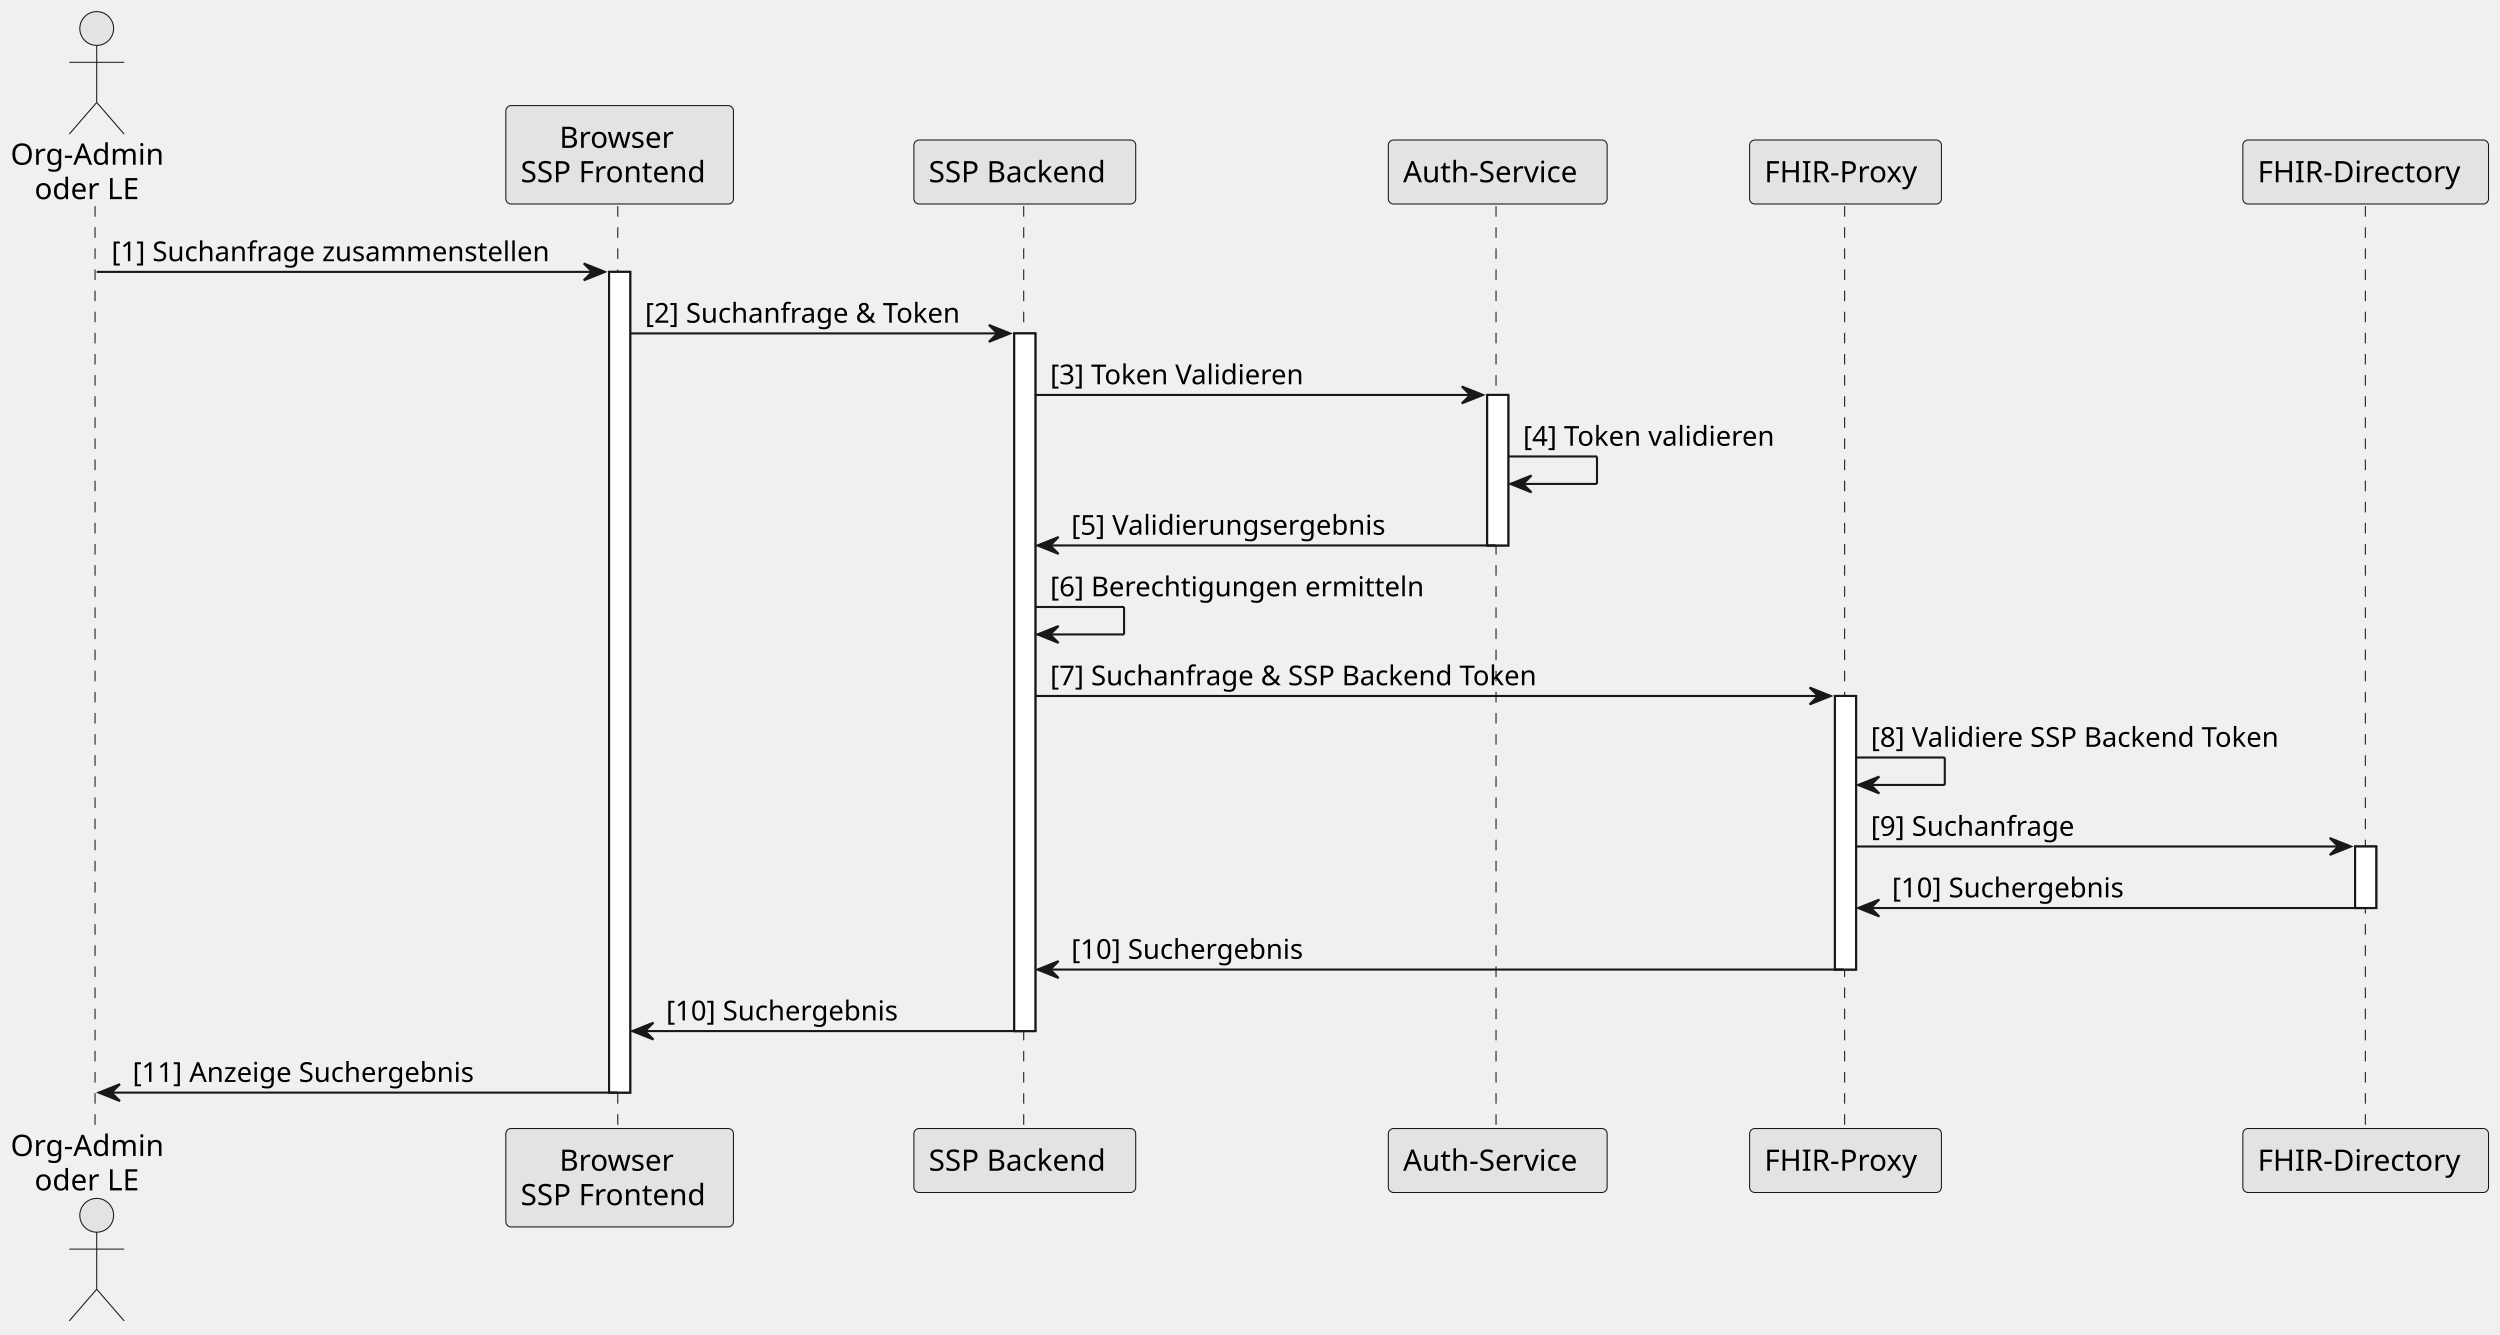
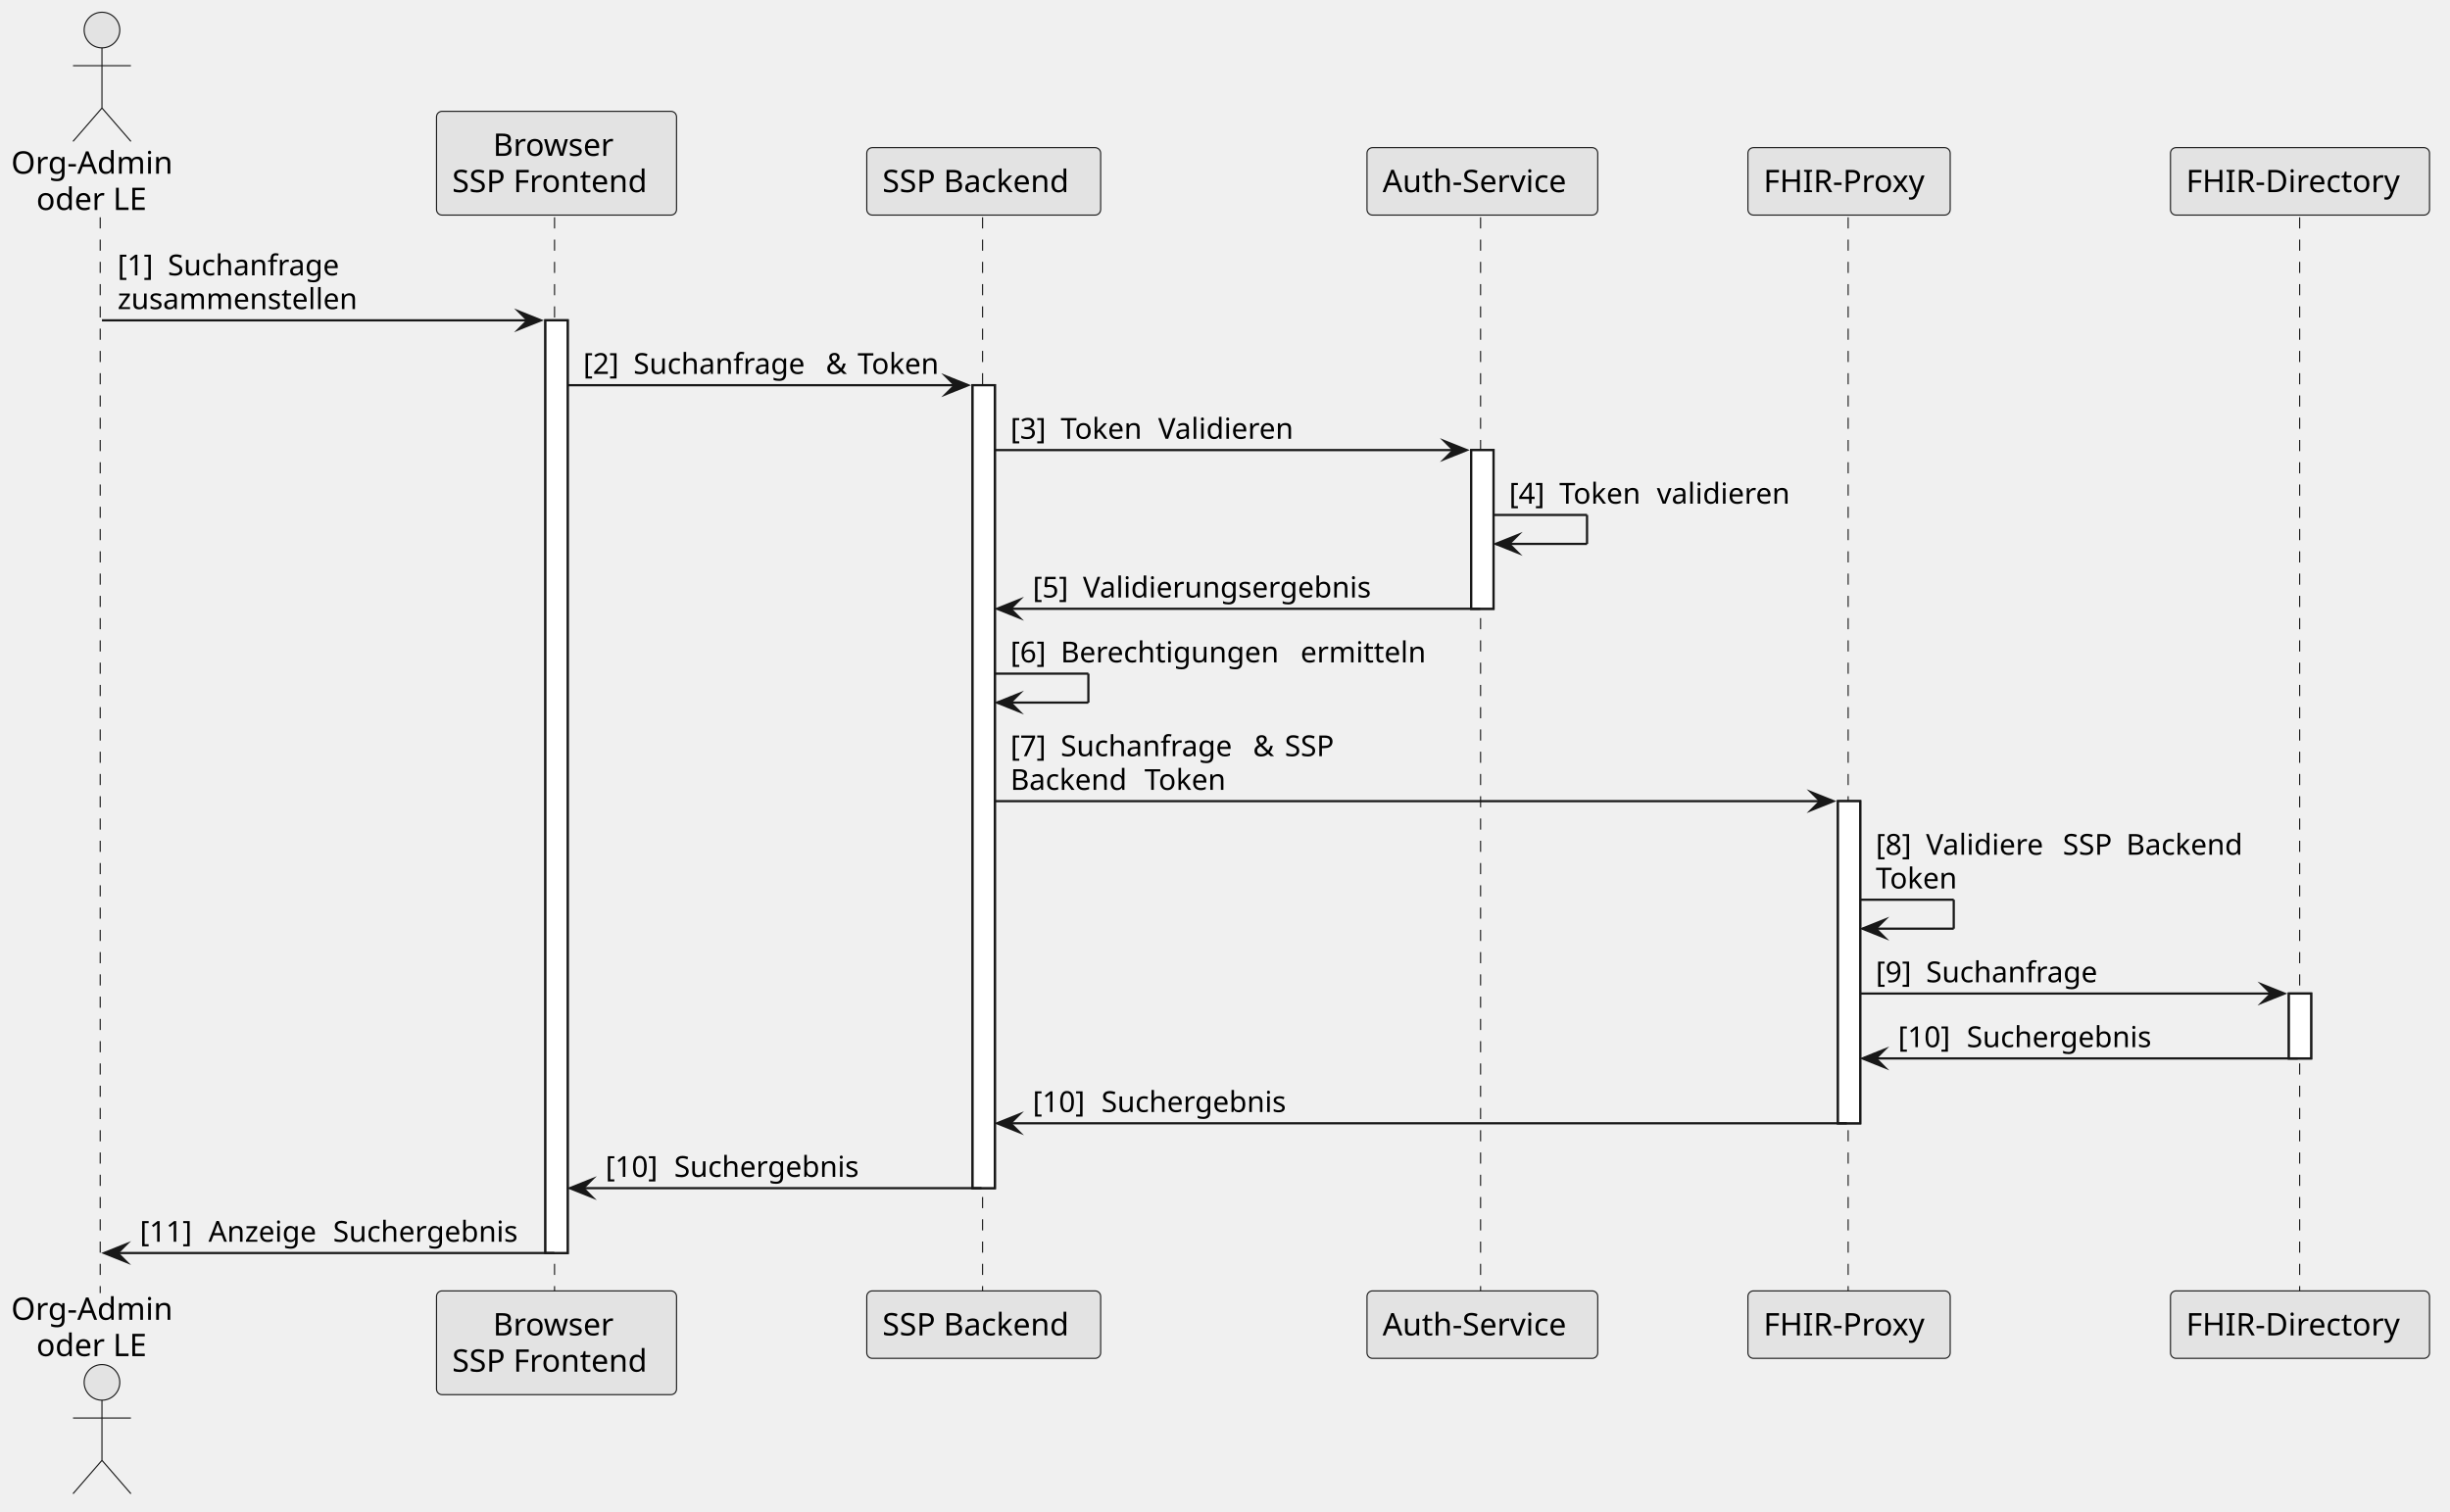
- <svg xmlns="http://www.w3.org/2000/svg" contentStyleType="text/css" data-diagram-type="SEQUENCE" height="658.333px" preserveAspectRatio="none" style="width:1233px;height:658px;background:#FFFFFF;" version="1.1" viewBox="0 0 1233 658" width="1233.333px" zoomAndPan="magnify">
+ <svg xmlns="http://www.w3.org/2000/svg" contentStyleType="text/css" data-diagram-type="SEQUENCE" height="707.292px" preserveAspectRatio="none" style="width:1146px;height:707px;background:#FFFFFF;" version="1.1" viewBox="0 0 1146 707" width="1146.875px" zoomAndPan="magnify">
  <defs />
  <g>
    <g>
-       <rect fill="#FFFFFF" height="404.785" style="stroke:#181818;stroke-width:1.042;" width="10.417" x="300.401" y="134.09" />
-     </g>
-     <g>
-       <rect fill="#FFFFFF" height="344.092" style="stroke:#181818;stroke-width:1.042;" width="10.417" x="500.224" y="164.437" />
-     </g>
-     <g>
-       <rect fill="#FFFFFF" height="74.235" style="stroke:#181818;stroke-width:1.042;" width="10.417" x="733.47" y="194.784" />
-     </g>
-     <g>
-       <rect fill="#FFFFFF" height="134.928" style="stroke:#181818;stroke-width:1.042;" width="10.417" x="904.997" y="343.254" />
-     </g>
-     <g>
-       <rect fill="#FFFFFF" height="30.347" style="stroke:#181818;stroke-width:1.042;" width="10.417" x="1161.544" y="417.489" />
-     </g>
-     <g class="participant-lifeline" data-entity-uid="part1" data-qualified-name="o" id="part1-lifeline">
-       <g>
-         <rect fill="#000000" fill-opacity="0" height="455.965" width="8.333" x="43.53" y="101.66" />
-         <line style="stroke:#181818;stroke-width:0.521;stroke-dasharray:5.208,5.208;" x1="46.875" x2="46.875" y1="101.66" y2="557.625" />
-       </g>
-     </g>
-     <g class="participant-lifeline" data-entity-uid="part2" data-qualified-name="cl" id="part2-lifeline">
-       <g>
-         <rect fill="#000000" fill-opacity="0" height="455.965" width="8.333" x="301.443" y="101.66" />
-         <line style="stroke:#181818;stroke-width:0.521;stroke-dasharray:5.208,5.208;" x1="304.685" x2="304.685" y1="101.66" y2="557.625" />
-       </g>
-     </g>
-     <g class="participant-lifeline" data-entity-uid="part3" data-qualified-name="be" id="part3-lifeline">
-       <g>
-         <rect fill="#000000" fill-opacity="0" height="455.965" width="8.333" x="501.266" y="101.66" />
-         <line style="stroke:#181818;stroke-width:0.521;stroke-dasharray:5.208,5.208;" x1="504.898" x2="504.898" y1="101.66" y2="557.625" />
-       </g>
-     </g>
-     <g class="participant-lifeline" data-entity-uid="part4" data-qualified-name="au" id="part4-lifeline">
-       <g>
-         <rect fill="#000000" fill-opacity="0" height="455.965" width="8.333" x="734.511" y="101.66" />
-         <line style="stroke:#181818;stroke-width:0.521;stroke-dasharray:5.208,5.208;" x1="737.842" x2="737.842" y1="101.66" y2="557.625" />
-       </g>
-     </g>
-     <g class="participant-lifeline" data-entity-uid="part5" data-qualified-name="fp" id="part5-lifeline">
-       <g>
-         <rect fill="#000000" fill-opacity="0" height="455.965" width="8.333" x="906.039" y="101.66" />
-         <line style="stroke:#181818;stroke-width:0.521;stroke-dasharray:5.208,5.208;" x1="909.777" x2="909.777" y1="101.66" y2="557.625" />
-       </g>
-     </g>
-     <g class="participant-lifeline" data-entity-uid="part6" data-qualified-name="fd" id="part6-lifeline">
-       <g>
-         <rect fill="#000000" fill-opacity="0" height="455.965" width="8.333" x="1162.585" y="101.66" />
-         <line style="stroke:#181818;stroke-width:0.521;stroke-dasharray:5.208,5.208;" x1="1166.585" x2="1166.585" y1="101.66" y2="557.625" />
-       </g>
-     </g>
-     <g class="participant participant-head" data-entity-uid="part1" data-qualified-name="o" id="part1-head">
+       <rect fill="#FFFFFF" height="436.312" style="stroke:#181818;stroke-width:1.042;" width="10.417" x="255.106" y="149.853" />
+     </g>
+     <g>
+       <rect fill="#FFFFFF" height="375.618" style="stroke:#181818;stroke-width:1.042;" width="10.417" x="454.929" y="180.2" />
+     </g>
+     <g>
+       <rect fill="#FFFFFF" height="74.235" style="stroke:#181818;stroke-width:1.042;" width="10.417" x="688.174" y="210.547" />
+     </g>
+     <g>
+       <rect fill="#FFFFFF" height="150.692" style="stroke:#181818;stroke-width:1.042;" width="10.417" x="859.702" y="374.78" />
+     </g>
+     <g>
+       <rect fill="#FFFFFF" height="30.347" style="stroke:#181818;stroke-width:1.042;" width="10.417" x="1070.631" y="464.779" />
+     </g>
+     <g class="participant-lifeline" data-entity-uid="part1" data-qualified-name="o" data-source-line="6" id="part1-lifeline">
+       <g>
+         <rect fill="#000000" fill-opacity="0" height="503.255" width="8.333" x="43.53" y="101.66" />
+         <line style="stroke:#181818;stroke-width:0.521;stroke-dasharray:5.208,5.208;" x1="46.875" x2="46.875" y1="101.66" y2="604.915" />
+       </g>
+     </g>
+     <g class="participant-lifeline" data-entity-uid="part2" data-qualified-name="cl" data-source-line="7" id="part2-lifeline">
+       <g>
+         <rect fill="#000000" fill-opacity="0" height="503.255" width="8.333" x="256.148" y="101.66" />
+         <line style="stroke:#181818;stroke-width:0.521;stroke-dasharray:5.208,5.208;" x1="259.39" x2="259.39" y1="101.66" y2="604.915" />
+       </g>
+     </g>
+     <g class="participant-lifeline" data-entity-uid="part3" data-qualified-name="be" data-source-line="8" id="part3-lifeline">
+       <g>
+         <rect fill="#000000" fill-opacity="0" height="503.255" width="8.333" x="455.971" y="101.66" />
+         <line style="stroke:#181818;stroke-width:0.521;stroke-dasharray:5.208,5.208;" x1="459.602" x2="459.602" y1="101.66" y2="604.915" />
+       </g>
+     </g>
+     <g class="participant-lifeline" data-entity-uid="part4" data-qualified-name="au" data-source-line="9" id="part4-lifeline">
+       <g>
+         <rect fill="#000000" fill-opacity="0" height="503.255" width="8.333" x="689.216" y="101.66" />
+         <line style="stroke:#181818;stroke-width:0.521;stroke-dasharray:5.208,5.208;" x1="692.547" x2="692.547" y1="101.66" y2="604.915" />
+       </g>
+     </g>
+     <g class="participant-lifeline" data-entity-uid="part5" data-qualified-name="fp" data-source-line="10" id="part5-lifeline">
+       <g>
+         <rect fill="#000000" fill-opacity="0" height="503.255" width="8.333" x="860.744" y="101.66" />
+         <line style="stroke:#181818;stroke-width:0.521;stroke-dasharray:5.208,5.208;" x1="864.482" x2="864.482" y1="101.66" y2="604.915" />
+       </g>
+     </g>
+     <g class="participant-lifeline" data-entity-uid="part6" data-qualified-name="fd" data-source-line="11" id="part6-lifeline">
+       <g>
+         <rect fill="#000000" fill-opacity="0" height="503.255" width="8.333" x="1071.673" y="101.66" />
+         <line style="stroke:#181818;stroke-width:0.521;stroke-dasharray:5.208,5.208;" x1="1075.673" x2="1075.673" y1="101.66" y2="604.915" />
+       </g>
+     </g>
+     <g class="participant participant-head" data-entity-uid="part1" data-qualified-name="o" data-source-line="6" id="part1-head">
      <text fill="#000000" font-family="sans-serif" font-size="14.583" lengthAdjust="spacing" textLength="78.727" x="5.208" y="81.245">Org-Admin</text>
      <text fill="#000000" font-family="sans-serif" font-size="14.583" lengthAdjust="spacing" textLength="55.122" x="17.011" y="98.221">oder LE</text>
      <ellipse cx="47.697" cy="14.062" fill="#E3E3E3" rx="8.333" ry="8.333" style="stroke:#181818;stroke-width:0.521;" />
      <path d="M47.697,22.396 L47.697,50.521 M34.155,30.729 L61.239,30.729 M47.697,50.521 L34.155,66.146 M47.697,50.521 L61.239,66.146" fill="none" style="stroke:#181818;stroke-width:0.521;" />
    </g>
-     <g class="participant participant-tail" data-entity-uid="part1" data-qualified-name="o" id="part1-tail">
-       <text fill="#000000" font-family="sans-serif" font-size="14.583" lengthAdjust="spacing" textLength="78.727" x="5.208" y="570.12">Org-Admin</text>
-       <text fill="#000000" font-family="sans-serif" font-size="14.583" lengthAdjust="spacing" textLength="55.122" x="17.011" y="587.096">oder LE</text>
-       <ellipse cx="47.697" cy="599.39" fill="#E3E3E3" rx="8.333" ry="8.333" style="stroke:#181818;stroke-width:0.521;" />
-       <path d="M47.697,607.723 L47.697,635.848 M34.155,616.056 L61.239,616.056 M47.697,635.848 L34.155,651.473 M47.697,635.848 L61.239,651.473" fill="none" style="stroke:#181818;stroke-width:0.521;" />
-     </g>
-     <g class="participant participant-head" data-entity-uid="part2" data-qualified-name="cl" id="part2-head">
-       <rect fill="#E3E3E3" height="48.535" rx="2.604" ry="2.604" style="stroke:#181818;stroke-width:0.521;" width="112.266" x="249.477" y="52.083" />
-       <text fill="#000000" font-family="sans-serif" font-size="14.583" lengthAdjust="spacing" textLength="59.416" x="275.902" y="72.912">Browser</text>
-       <text fill="#000000" font-family="sans-serif" font-size="14.583" lengthAdjust="spacing" textLength="97.683" x="256.768" y="89.888">SSP Frontend</text>
-     </g>
-     <g class="participant participant-tail" data-entity-uid="part2" data-qualified-name="cl" id="part2-tail">
-       <rect fill="#E3E3E3" height="48.535" rx="2.604" ry="2.604" style="stroke:#181818;stroke-width:0.521;" width="112.266" x="249.477" y="556.584" />
-       <text fill="#000000" font-family="sans-serif" font-size="14.583" lengthAdjust="spacing" textLength="59.416" x="275.902" y="577.412">Browser</text>
-       <text fill="#000000" font-family="sans-serif" font-size="14.583" lengthAdjust="spacing" textLength="97.683" x="256.768" y="594.388">SSP Frontend</text>
-     </g>
-     <g class="participant participant-head" data-entity-uid="part3" data-qualified-name="be" id="part3-head">
-       <rect fill="#E3E3E3" height="31.559" rx="2.604" ry="2.604" style="stroke:#181818;stroke-width:0.521;" width="109.403" x="450.731" y="69.059" />
-       <text fill="#000000" font-family="sans-serif" font-size="14.583" lengthAdjust="spacing" textLength="94.82" x="458.023" y="89.888">SSP Backend</text>
-     </g>
-     <g class="participant participant-tail" data-entity-uid="part3" data-qualified-name="be" id="part3-tail">
-       <rect fill="#E3E3E3" height="31.559" rx="2.604" ry="2.604" style="stroke:#181818;stroke-width:0.521;" width="109.403" x="450.731" y="556.584" />
-       <text fill="#000000" font-family="sans-serif" font-size="14.583" lengthAdjust="spacing" textLength="94.82" x="458.023" y="577.412">SSP Backend</text>
-     </g>
-     <g class="participant participant-head" data-entity-uid="part4" data-qualified-name="au" id="part4-head">
-       <rect fill="#E3E3E3" height="31.559" rx="2.604" ry="2.604" style="stroke:#181818;stroke-width:0.521;" width="107.922" x="684.717" y="69.059" />
-       <text fill="#000000" font-family="sans-serif" font-size="14.583" lengthAdjust="spacing" textLength="93.339" x="692.009" y="89.888">Auth-Service</text>
-     </g>
-     <g class="participant participant-tail" data-entity-uid="part4" data-qualified-name="au" id="part4-tail">
-       <rect fill="#E3E3E3" height="31.559" rx="2.604" ry="2.604" style="stroke:#181818;stroke-width:0.521;" width="107.922" x="684.717" y="556.584" />
-       <text fill="#000000" font-family="sans-serif" font-size="14.583" lengthAdjust="spacing" textLength="93.339" x="692.009" y="577.412">Auth-Service</text>
-     </g>
-     <g class="participant participant-head" data-entity-uid="part5" data-qualified-name="fp" id="part5-head">
-       <rect fill="#E3E3E3" height="31.559" rx="2.604" ry="2.604" style="stroke:#181818;stroke-width:0.521;" width="94.606" x="862.902" y="69.059" />
-       <text fill="#000000" font-family="sans-serif" font-size="14.583" lengthAdjust="spacing" textLength="80.023" x="870.194" y="89.888">FHIR-Proxy</text>
-     </g>
-     <g class="participant participant-tail" data-entity-uid="part5" data-qualified-name="fp" id="part5-tail">
-       <rect fill="#E3E3E3" height="31.559" rx="2.604" ry="2.604" style="stroke:#181818;stroke-width:0.521;" width="94.606" x="862.902" y="556.584" />
-       <text fill="#000000" font-family="sans-serif" font-size="14.583" lengthAdjust="spacing" textLength="80.023" x="870.194" y="577.412">FHIR-Proxy</text>
-     </g>
-     <g class="participant participant-head" data-entity-uid="part6" data-qualified-name="fd" id="part6-head">
-       <rect fill="#E3E3E3" height="31.559" rx="2.604" ry="2.604" style="stroke:#181818;stroke-width:0.521;" width="121.167" x="1106.169" y="69.059" />
-       <text fill="#000000" font-family="sans-serif" font-size="14.583" lengthAdjust="spacing" textLength="106.584" x="1113.46" y="89.888">FHIR-Directory</text>
-     </g>
-     <g class="participant participant-tail" data-entity-uid="part6" data-qualified-name="fd" id="part6-tail">
-       <rect fill="#E3E3E3" height="31.559" rx="2.604" ry="2.604" style="stroke:#181818;stroke-width:0.521;" width="121.167" x="1106.169" y="556.584" />
-       <text fill="#000000" font-family="sans-serif" font-size="14.583" lengthAdjust="spacing" textLength="106.584" x="1113.46" y="577.412">FHIR-Directory</text>
-     </g>
-     <g>
-       <rect fill="#FFFFFF" height="404.785" style="stroke:#181818;stroke-width:1.042;" width="10.417" x="300.401" y="134.09" />
-     </g>
-     <g>
-       <rect fill="#FFFFFF" height="344.092" style="stroke:#181818;stroke-width:1.042;" width="10.417" x="500.224" y="164.437" />
-     </g>
-     <g>
-       <rect fill="#FFFFFF" height="74.235" style="stroke:#181818;stroke-width:1.042;" width="10.417" x="733.47" y="194.784" />
-     </g>
-     <g>
-       <rect fill="#FFFFFF" height="134.928" style="stroke:#181818;stroke-width:1.042;" width="10.417" x="904.997" y="343.254" />
-     </g>
-     <g>
-       <rect fill="#FFFFFF" height="30.347" style="stroke:#181818;stroke-width:1.042;" width="10.417" x="1161.544" y="417.489" />
-     </g>
-     <g class="message" data-entity-1="part1" data-entity-2="part2" id="msg1">
-       <polygon fill="#181818" points="287.901,129.923,298.318,134.09,287.901,138.257,292.068,134.09" style="stroke:#181818;stroke-width:1.042;" />
-       <line style="stroke:#181818;stroke-width:1.042;" x1="47.697" x2="294.151" y1="134.09" y2="134.09" />
-       <text fill="#000000" font-family="sans-serif" font-size="13.542" lengthAdjust="spacing" textLength="232.913" x="54.989" y="128.813">[1] Suchanfrage zusammenstellen</text>
-     </g>
-     <g class="message" data-entity-1="part2" data-entity-2="part3" id="msg2">
-       <polygon fill="#181818" points="487.724,160.27,498.141,164.437,487.724,168.603,491.891,164.437" style="stroke:#181818;stroke-width:1.042;" />
-       <line style="stroke:#181818;stroke-width:1.042;" x1="310.818" x2="493.974" y1="164.437" y2="164.437" />
-       <text fill="#000000" font-family="sans-serif" font-size="13.542" lengthAdjust="spacing" textLength="169.615" x="318.11" y="159.16">[2] Suchanfrage &amp; Token</text>
-     </g>
-     <g class="message" data-entity-1="part3" data-entity-2="part4" id="msg3">
-       <polygon fill="#181818" points="720.97,190.617,731.386,194.784,720.97,198.95,725.136,194.784" style="stroke:#181818;stroke-width:1.042;" />
-       <line style="stroke:#181818;stroke-width:1.042;" x1="510.641" x2="727.22" y1="194.784" y2="194.784" />
-       <text fill="#000000" font-family="sans-serif" font-size="13.542" lengthAdjust="spacing" textLength="137.361" x="517.933" y="189.506">[3] Token Validieren</text>
-     </g>
-     <g class="message" data-entity-1="part4" data-entity-2="part4" id="msg4">
-       <line style="stroke:#181818;stroke-width:1.042;" x1="743.886" x2="787.636" y1="225.13" y2="225.13" />
-       <line style="stroke:#181818;stroke-width:1.042;" x1="787.636" x2="787.636" y1="225.13" y2="238.672" />
-       <line style="stroke:#181818;stroke-width:1.042;" x1="744.928" x2="787.636" y1="238.672" y2="238.672" />
-       <polygon fill="#181818" points="755.345,234.505,744.928,238.672,755.345,242.839,751.178,238.672" style="stroke:#181818;stroke-width:1.042;" />
-       <text fill="#000000" font-family="sans-serif" font-size="13.542" lengthAdjust="spacing" textLength="136.111" x="751.178" y="219.853">[4] Token validieren</text>
-     </g>
-     <g class="message" data-entity-1="part4" data-entity-2="part3" id="msg5">
-       <polygon fill="#181818" points="522.099,264.852,511.683,269.019,522.099,273.185,517.933,269.019" style="stroke:#181818;stroke-width:1.042;" />
-       <line style="stroke:#181818;stroke-width:1.042;" x1="515.849" x2="737.636" y1="269.019" y2="269.019" />
-       <text fill="#000000" font-family="sans-serif" font-size="13.542" lengthAdjust="spacing" textLength="166.467" x="528.349" y="263.742">[5] Validierungsergebnis</text>
-     </g>
-     <g class="message" data-entity-1="part3" data-entity-2="part3" id="msg6">
-       <line style="stroke:#181818;stroke-width:1.042;" x1="510.641" x2="554.391" y1="299.365" y2="299.365" />
-       <line style="stroke:#181818;stroke-width:1.042;" x1="554.391" x2="554.391" y1="299.365" y2="312.907" />
-       <line style="stroke:#181818;stroke-width:1.042;" x1="511.683" x2="554.391" y1="312.907" y2="312.907" />
-       <polygon fill="#181818" points="522.099,308.74,511.683,312.907,522.099,317.074,517.933,312.907" style="stroke:#181818;stroke-width:1.042;" />
-       <text fill="#000000" font-family="sans-serif" font-size="13.542" lengthAdjust="spacing" textLength="197.829" x="517.933" y="294.088">[6] Berechtigungen ermitteln</text>
-     </g>
-     <g class="message" data-entity-1="part3" data-entity-2="part5" id="msg7">
-       <polygon fill="#181818" points="892.497,339.087,902.914,343.254,892.497,347.42,896.664,343.254" style="stroke:#181818;stroke-width:1.042;" />
-       <line style="stroke:#181818;stroke-width:1.042;" x1="510.641" x2="898.747" y1="343.254" y2="343.254" />
-       <text fill="#000000" font-family="sans-serif" font-size="13.542" lengthAdjust="spacing" textLength="261.966" x="517.933" y="337.977">[7] Suchanfrage &amp; SSP Backend Token</text>
-     </g>
-     <g class="message" data-entity-1="part5" data-entity-2="part5" id="msg8">
-       <line style="stroke:#181818;stroke-width:1.042;" x1="915.414" x2="959.164" y1="373.6" y2="373.6" />
-       <line style="stroke:#181818;stroke-width:1.042;" x1="959.164" x2="959.164" y1="373.6" y2="387.142" />
-       <line style="stroke:#181818;stroke-width:1.042;" x1="916.456" x2="959.164" y1="387.142" y2="387.142" />
-       <polygon fill="#181818" points="926.872,382.975,916.456,387.142,926.872,391.309,922.706,387.142" style="stroke:#181818;stroke-width:1.042;" />
-       <text fill="#000000" font-family="sans-serif" font-size="13.542" lengthAdjust="spacing" textLength="221.13" x="922.706" y="368.323">[8] Validiere SSP Backend Token</text>
-     </g>
-     <g class="message" data-entity-1="part5" data-entity-2="part6" id="msg9">
-       <polygon fill="#181818" points="1149.044,413.322,1159.46,417.489,1149.044,421.655,1153.21,417.489" style="stroke:#181818;stroke-width:1.042;" />
-       <line style="stroke:#181818;stroke-width:1.042;" x1="915.414" x2="1155.294" y1="417.489" y2="417.489" />
-       <text fill="#000000" font-family="sans-serif" font-size="13.542" lengthAdjust="spacing" textLength="109.133" x="922.706" y="412.212">[9] Suchanfrage</text>
-     </g>
-     <g class="message" data-entity-1="part6" data-entity-2="part5" id="msg10">
-       <polygon fill="#181818" points="926.872,443.669,916.456,447.835,926.872,452.002,922.706,447.835" style="stroke:#181818;stroke-width:1.042;" />
-       <line style="stroke:#181818;stroke-width:1.042;" x1="920.622" x2="1165.71" y1="447.835" y2="447.835" />
-       <text fill="#000000" font-family="sans-serif" font-size="13.542" lengthAdjust="spacing" textLength="124.13" x="933.122" y="442.558">[10] Suchergebnis</text>
-     </g>
-     <g class="message" data-entity-1="part5" data-entity-2="part3" id="msg11">
-       <polygon fill="#181818" points="522.099,474.015,511.683,478.182,522.099,482.349,517.933,478.182" style="stroke:#181818;stroke-width:1.042;" />
-       <line style="stroke:#181818;stroke-width:1.042;" x1="515.849" x2="909.164" y1="478.182" y2="478.182" />
-       <text fill="#000000" font-family="sans-serif" font-size="13.542" lengthAdjust="spacing" textLength="124.13" x="528.349" y="472.905">[10] Suchergebnis</text>
-     </g>
-     <g class="message" data-entity-1="part3" data-entity-2="part2" id="msg12">
-       <polygon fill="#181818" points="322.276,504.362,311.86,508.529,322.276,512.695,318.11,508.529" style="stroke:#181818;stroke-width:1.042;" />
-       <line style="stroke:#181818;stroke-width:1.042;" x1="316.026" x2="504.391" y1="508.529" y2="508.529" />
-       <text fill="#000000" font-family="sans-serif" font-size="13.542" lengthAdjust="spacing" textLength="124.13" x="328.526" y="503.252">[10] Suchergebnis</text>
-     </g>
-     <g class="message" data-entity-1="part2" data-entity-2="part1" id="msg13">
-       <polygon fill="#181818" points="59.155,534.709,48.739,538.875,59.155,543.042,54.989,538.875" style="stroke:#181818;stroke-width:1.042;" />
-       <line style="stroke:#181818;stroke-width:1.042;" x1="52.905" x2="304.568" y1="538.875" y2="538.875" />
-       <text fill="#000000" font-family="sans-serif" font-size="13.542" lengthAdjust="spacing" textLength="182.409" x="65.405" y="533.598">[11] Anzeige Suchergebnis</text>
+     <g class="participant participant-tail" data-entity-uid="part1" data-qualified-name="o" data-source-line="6" id="part1-tail">
+       <text fill="#000000" font-family="sans-serif" font-size="14.583" lengthAdjust="spacing" textLength="78.727" x="5.208" y="617.41">Org-Admin</text>
+       <text fill="#000000" font-family="sans-serif" font-size="14.583" lengthAdjust="spacing" textLength="55.122" x="17.011" y="634.386">oder LE</text>
+       <ellipse cx="47.697" cy="646.68" fill="#E3E3E3" rx="8.333" ry="8.333" style="stroke:#181818;stroke-width:0.521;" />
+       <path d="M47.697,655.013 L47.697,683.138 M34.155,663.346 L61.239,663.346 M47.697,683.138 L34.155,698.763 M47.697,683.138 L61.239,698.763" fill="none" style="stroke:#181818;stroke-width:0.521;" />
+     </g>
+     <g class="participant participant-head" data-entity-uid="part2" data-qualified-name="cl" data-source-line="7" id="part2-head">
+       <rect fill="#E3E3E3" height="48.535" rx="2.604" ry="2.604" style="stroke:#181818;stroke-width:0.521;" width="112.266" x="204.181" y="52.083" />
+       <text fill="#000000" font-family="sans-serif" font-size="14.583" lengthAdjust="spacing" textLength="59.416" x="230.607" y="72.912">Browser</text>
+       <text fill="#000000" font-family="sans-serif" font-size="14.583" lengthAdjust="spacing" textLength="97.683" x="211.473" y="89.888">SSP Frontend</text>
+     </g>
+     <g class="participant participant-tail" data-entity-uid="part2" data-qualified-name="cl" data-source-line="7" id="part2-tail">
+       <rect fill="#E3E3E3" height="48.535" rx="2.604" ry="2.604" style="stroke:#181818;stroke-width:0.521;" width="112.266" x="204.181" y="603.874" />
+       <text fill="#000000" font-family="sans-serif" font-size="14.583" lengthAdjust="spacing" textLength="59.416" x="230.607" y="624.702">Browser</text>
+       <text fill="#000000" font-family="sans-serif" font-size="14.583" lengthAdjust="spacing" textLength="97.683" x="211.473" y="641.678">SSP Frontend</text>
+     </g>
+     <g class="participant participant-head" data-entity-uid="part3" data-qualified-name="be" data-source-line="8" id="part3-head">
+       <rect fill="#E3E3E3" height="31.559" rx="2.604" ry="2.604" style="stroke:#181818;stroke-width:0.521;" width="109.403" x="405.436" y="69.059" />
+       <text fill="#000000" font-family="sans-serif" font-size="14.583" lengthAdjust="spacing" textLength="94.82" x="412.727" y="89.888">SSP Backend</text>
+     </g>
+     <g class="participant participant-tail" data-entity-uid="part3" data-qualified-name="be" data-source-line="8" id="part3-tail">
+       <rect fill="#E3E3E3" height="31.559" rx="2.604" ry="2.604" style="stroke:#181818;stroke-width:0.521;" width="109.403" x="405.436" y="603.874" />
+       <text fill="#000000" font-family="sans-serif" font-size="14.583" lengthAdjust="spacing" textLength="94.82" x="412.727" y="624.702">SSP Backend</text>
+     </g>
+     <g class="participant participant-head" data-entity-uid="part4" data-qualified-name="au" data-source-line="9" id="part4-head">
+       <rect fill="#E3E3E3" height="31.559" rx="2.604" ry="2.604" style="stroke:#181818;stroke-width:0.521;" width="107.922" x="639.422" y="69.059" />
+       <text fill="#000000" font-family="sans-serif" font-size="14.583" lengthAdjust="spacing" textLength="93.339" x="646.713" y="89.888">Auth-Service</text>
+     </g>
+     <g class="participant participant-tail" data-entity-uid="part4" data-qualified-name="au" data-source-line="9" id="part4-tail">
+       <rect fill="#E3E3E3" height="31.559" rx="2.604" ry="2.604" style="stroke:#181818;stroke-width:0.521;" width="107.922" x="639.422" y="603.874" />
+       <text fill="#000000" font-family="sans-serif" font-size="14.583" lengthAdjust="spacing" textLength="93.339" x="646.713" y="624.702">Auth-Service</text>
+     </g>
+     <g class="participant participant-head" data-entity-uid="part5" data-qualified-name="fp" data-source-line="10" id="part5-head">
+       <rect fill="#E3E3E3" height="31.559" rx="2.604" ry="2.604" style="stroke:#181818;stroke-width:0.521;" width="94.606" x="817.607" y="69.059" />
+       <text fill="#000000" font-family="sans-serif" font-size="14.583" lengthAdjust="spacing" textLength="80.023" x="824.899" y="89.888">FHIR-Proxy</text>
+     </g>
+     <g class="participant participant-tail" data-entity-uid="part5" data-qualified-name="fp" data-source-line="10" id="part5-tail">
+       <rect fill="#E3E3E3" height="31.559" rx="2.604" ry="2.604" style="stroke:#181818;stroke-width:0.521;" width="94.606" x="817.607" y="603.874" />
+       <text fill="#000000" font-family="sans-serif" font-size="14.583" lengthAdjust="spacing" textLength="80.023" x="824.899" y="624.702">FHIR-Proxy</text>
+     </g>
+     <g class="participant participant-head" data-entity-uid="part6" data-qualified-name="fd" data-source-line="11" id="part6-head">
+       <rect fill="#E3E3E3" height="31.559" rx="2.604" ry="2.604" style="stroke:#181818;stroke-width:0.521;" width="121.167" x="1015.256" y="69.059" />
+       <text fill="#000000" font-family="sans-serif" font-size="14.583" lengthAdjust="spacing" textLength="106.584" x="1022.548" y="89.888">FHIR-Directory</text>
+     </g>
+     <g class="participant participant-tail" data-entity-uid="part6" data-qualified-name="fd" data-source-line="11" id="part6-tail">
+       <rect fill="#E3E3E3" height="31.559" rx="2.604" ry="2.604" style="stroke:#181818;stroke-width:0.521;" width="121.167" x="1015.256" y="603.874" />
+       <text fill="#000000" font-family="sans-serif" font-size="14.583" lengthAdjust="spacing" textLength="106.584" x="1022.548" y="624.702">FHIR-Directory</text>
+     </g>
+     <g>
+       <rect fill="#FFFFFF" height="436.312" style="stroke:#181818;stroke-width:1.042;" width="10.417" x="255.106" y="149.853" />
+     </g>
+     <g>
+       <rect fill="#FFFFFF" height="375.618" style="stroke:#181818;stroke-width:1.042;" width="10.417" x="454.929" y="180.2" />
+     </g>
+     <g>
+       <rect fill="#FFFFFF" height="74.235" style="stroke:#181818;stroke-width:1.042;" width="10.417" x="688.174" y="210.547" />
+     </g>
+     <g>
+       <rect fill="#FFFFFF" height="150.692" style="stroke:#181818;stroke-width:1.042;" width="10.417" x="859.702" y="374.78" />
+     </g>
+     <g>
+       <rect fill="#FFFFFF" height="30.347" style="stroke:#181818;stroke-width:1.042;" width="10.417" x="1070.631" y="464.779" />
+     </g>
+     <g class="message" data-entity-1="part1" data-entity-2="part2" data-source-line="14" id="msg1">
+       <polygon fill="#181818" points="242.606,145.687,253.023,149.853,242.606,154.02,246.773,149.853" style="stroke:#181818;stroke-width:1.042;stroke-linejoin:miter;stroke-miterlimit:10;" />
+       <line style="stroke:#181818;stroke-width:1.042;" x1="47.697" x2="248.856" y1="149.853" y2="149.853" />
+       <text fill="#000000" font-family="sans-serif" font-size="13.542" lengthAdjust="spacing" textLength="19.182" x="54.989" y="128.813">[1]</text>
+       <text fill="#000000" font-family="sans-serif" font-size="13.542" lengthAdjust="spacing" textLength="4.304" x="74.17" y="128.813"> </text>
+       <text fill="#000000" font-family="sans-serif" font-size="13.542" lengthAdjust="spacing" textLength="85.647" x="78.475" y="128.813">Suchanfrage</text>
+       <text fill="#000000" font-family="sans-serif" font-size="13.542" lengthAdjust="spacing" textLength="119.475" x="54.989" y="144.577">zusammenstellen</text>
+     </g>
+     <g class="message" data-entity-1="part2" data-entity-2="part3" data-source-line="16" id="msg2">
+       <polygon fill="#181818" points="442.429,176.034,452.846,180.2,442.429,184.367,446.596,180.2" style="stroke:#181818;stroke-width:1.042;stroke-linejoin:miter;stroke-miterlimit:10;" />
+       <line style="stroke:#181818;stroke-width:1.042;" x1="265.523" x2="448.679" y1="180.2" y2="180.2" />
+       <text fill="#000000" font-family="sans-serif" font-size="13.542" lengthAdjust="spacing" textLength="19.182" x="272.814" y="174.923">[2]</text>
+       <text fill="#000000" font-family="sans-serif" font-size="13.542" lengthAdjust="spacing" textLength="4.304" x="291.996" y="174.923"> </text>
+       <text fill="#000000" font-family="sans-serif" font-size="13.542" lengthAdjust="spacing" textLength="85.647" x="296.301" y="174.923">Suchanfrage</text>
+       <text fill="#000000" font-family="sans-serif" font-size="13.542" lengthAdjust="spacing" textLength="4.304" x="381.948" y="174.923"> </text>
+       <text fill="#000000" font-family="sans-serif" font-size="13.542" lengthAdjust="spacing" textLength="10.56" x="386.252" y="174.923">&amp;</text>
+       <text fill="#000000" font-family="sans-serif" font-size="13.542" lengthAdjust="spacing" textLength="4.304" x="396.812" y="174.923"> </text>
+       <text fill="#000000" font-family="sans-serif" font-size="13.542" lengthAdjust="spacing" textLength="41.313" x="401.116" y="174.923">Token</text>
+     </g>
+     <g class="message" data-entity-1="part3" data-entity-2="part4" data-source-line="19" id="msg3">
+       <polygon fill="#181818" points="675.674,206.38,686.091,210.547,675.674,214.714,679.841,210.547" style="stroke:#181818;stroke-width:1.042;stroke-linejoin:miter;stroke-miterlimit:10;" />
+       <line style="stroke:#181818;stroke-width:1.042;" x1="465.346" x2="681.924" y1="210.547" y2="210.547" />
+       <text fill="#000000" font-family="sans-serif" font-size="13.542" lengthAdjust="spacing" textLength="19.182" x="472.637" y="205.27">[3]</text>
+       <text fill="#000000" font-family="sans-serif" font-size="13.542" lengthAdjust="spacing" textLength="4.304" x="491.819" y="205.27"> </text>
+       <text fill="#000000" font-family="sans-serif" font-size="13.542" lengthAdjust="spacing" textLength="41.313" x="496.124" y="205.27">Token</text>
+       <text fill="#000000" font-family="sans-serif" font-size="13.542" lengthAdjust="spacing" textLength="4.304" x="537.436" y="205.27"> </text>
+       <text fill="#000000" font-family="sans-serif" font-size="13.542" lengthAdjust="spacing" textLength="68.257" x="541.741" y="205.27">Validieren</text>
+     </g>
+     <g class="message" data-entity-1="part4" data-entity-2="part4" data-source-line="21" id="msg4">
+       <line style="stroke:#181818;stroke-width:1.042;" x1="698.591" x2="742.341" y1="240.894" y2="240.894" />
+       <line style="stroke:#181818;stroke-width:1.042;" x1="742.341" x2="742.341" y1="240.894" y2="254.435" />
+       <line style="stroke:#181818;stroke-width:1.042;" x1="699.633" x2="742.341" y1="254.435" y2="254.435" />
+       <polygon fill="#181818" points="710.049,250.269,699.633,254.435,710.049,258.602,705.883,254.435" style="stroke:#181818;stroke-width:1.042;stroke-linejoin:miter;stroke-miterlimit:10;" />
+       <text fill="#000000" font-family="sans-serif" font-size="13.542" lengthAdjust="spacing" textLength="19.182" x="705.883" y="235.617">[4]</text>
+       <text fill="#000000" font-family="sans-serif" font-size="13.542" lengthAdjust="spacing" textLength="4.304" x="725.065" y="235.617"> </text>
+       <text fill="#000000" font-family="sans-serif" font-size="13.542" lengthAdjust="spacing" textLength="41.313" x="729.369" y="235.617">Token</text>
+       <text fill="#000000" font-family="sans-serif" font-size="13.542" lengthAdjust="spacing" textLength="4.304" x="770.682" y="235.617"> </text>
+       <text fill="#000000" font-family="sans-serif" font-size="13.542" lengthAdjust="spacing" textLength="67.007" x="774.986" y="235.617">validieren</text>
+     </g>
+     <g class="message" data-entity-1="part4" data-entity-2="part3" data-source-line="22" id="msg5">
+       <polygon fill="#181818" points="476.804,280.615,466.387,284.782,476.804,288.949,472.637,284.782" style="stroke:#181818;stroke-width:1.042;stroke-linejoin:miter;stroke-miterlimit:10;" />
+       <line style="stroke:#181818;stroke-width:1.042;" x1="470.554" x2="692.341" y1="284.782" y2="284.782" />
+       <text fill="#000000" font-family="sans-serif" font-size="13.542" lengthAdjust="spacing" textLength="19.182" x="483.054" y="279.505">[5]</text>
+       <text fill="#000000" font-family="sans-serif" font-size="13.542" lengthAdjust="spacing" textLength="4.304" x="502.236" y="279.505"> </text>
+       <text fill="#000000" font-family="sans-serif" font-size="13.542" lengthAdjust="spacing" textLength="142.981" x="506.54" y="279.505">Validierungsergebnis</text>
+     </g>
+     <g class="message" data-entity-1="part3" data-entity-2="part3" data-source-line="25" id="msg6">
+       <line style="stroke:#181818;stroke-width:1.042;" x1="465.346" x2="509.096" y1="315.129" y2="315.129" />
+       <line style="stroke:#181818;stroke-width:1.042;" x1="509.096" x2="509.096" y1="315.129" y2="328.67" />
+       <line style="stroke:#181818;stroke-width:1.042;" x1="466.387" x2="509.096" y1="328.67" y2="328.67" />
+       <polygon fill="#181818" points="476.804,324.504,466.387,328.67,476.804,332.837,472.637,328.67" style="stroke:#181818;stroke-width:1.042;stroke-linejoin:miter;stroke-miterlimit:10;" />
+       <text fill="#000000" font-family="sans-serif" font-size="13.542" lengthAdjust="spacing" textLength="19.182" x="472.637" y="309.852">[6]</text>
+       <text fill="#000000" font-family="sans-serif" font-size="13.542" lengthAdjust="spacing" textLength="4.304" x="491.819" y="309.852"> </text>
+       <text fill="#000000" font-family="sans-serif" font-size="13.542" lengthAdjust="spacing" textLength="107.89" x="496.124" y="309.852">Berechtigungen</text>
+       <text fill="#000000" font-family="sans-serif" font-size="13.542" lengthAdjust="spacing" textLength="4.304" x="604.014" y="309.852"> </text>
+       <text fill="#000000" font-family="sans-serif" font-size="13.542" lengthAdjust="spacing" textLength="62.148" x="608.319" y="309.852">ermitteln</text>
+     </g>
+     <g class="message" data-entity-1="part3" data-entity-2="part5" data-source-line="26" id="msg7">
+       <polygon fill="#181818" points="847.202,370.614,857.619,374.78,847.202,378.947,851.369,374.78" style="stroke:#181818;stroke-width:1.042;stroke-linejoin:miter;stroke-miterlimit:10;" />
+       <line style="stroke:#181818;stroke-width:1.042;" x1="465.346" x2="853.452" y1="374.78" y2="374.78" />
+       <text fill="#000000" font-family="sans-serif" font-size="13.542" lengthAdjust="spacing" textLength="19.182" x="472.637" y="353.74">[7]</text>
+       <text fill="#000000" font-family="sans-serif" font-size="13.542" lengthAdjust="spacing" textLength="4.304" x="491.819" y="353.74"> </text>
+       <text fill="#000000" font-family="sans-serif" font-size="13.542" lengthAdjust="spacing" textLength="85.647" x="496.124" y="353.74">Suchanfrage</text>
+       <text fill="#000000" font-family="sans-serif" font-size="13.542" lengthAdjust="spacing" textLength="4.304" x="581.771" y="353.74"> </text>
+       <text fill="#000000" font-family="sans-serif" font-size="13.542" lengthAdjust="spacing" textLength="10.56" x="586.075" y="353.74">&amp;</text>
+       <text fill="#000000" font-family="sans-serif" font-size="13.542" lengthAdjust="spacing" textLength="4.304" x="596.635" y="353.74"> </text>
+       <text fill="#000000" font-family="sans-serif" font-size="13.542" lengthAdjust="spacing" textLength="25.358" x="600.939" y="353.74">SSP</text>
+       <text fill="#000000" font-family="sans-serif" font-size="13.542" lengthAdjust="spacing" textLength="58.385" x="472.637" y="369.503">Backend</text>
+       <text fill="#000000" font-family="sans-serif" font-size="13.542" lengthAdjust="spacing" textLength="4.304" x="531.023" y="369.503"> </text>
+       <text fill="#000000" font-family="sans-serif" font-size="13.542" lengthAdjust="spacing" textLength="41.313" x="535.327" y="369.503">Token</text>
+     </g>
+     <g class="message" data-entity-1="part5" data-entity-2="part5" data-source-line="28" id="msg8">
+       <line style="stroke:#181818;stroke-width:1.042;" x1="870.119" x2="913.869" y1="420.89" y2="420.89" />
+       <line style="stroke:#181818;stroke-width:1.042;" x1="913.869" x2="913.869" y1="420.89" y2="434.432" />
+       <line style="stroke:#181818;stroke-width:1.042;" x1="871.16" x2="913.869" y1="434.432" y2="434.432" />
+       <polygon fill="#181818" points="881.577,430.265,871.16,434.432,881.577,438.599,877.41,434.432" style="stroke:#181818;stroke-width:1.042;stroke-linejoin:miter;stroke-miterlimit:10;" />
+       <text fill="#000000" font-family="sans-serif" font-size="13.542" lengthAdjust="spacing" textLength="19.182" x="877.41" y="399.85">[8]</text>
+       <text fill="#000000" font-family="sans-serif" font-size="13.542" lengthAdjust="spacing" textLength="4.304" x="896.592" y="399.85"> </text>
+       <text fill="#000000" font-family="sans-serif" font-size="13.542" lengthAdjust="spacing" textLength="59.675" x="900.897" y="399.85">Validiere</text>
+       <text fill="#000000" font-family="sans-serif" font-size="13.542" lengthAdjust="spacing" textLength="4.304" x="960.571" y="399.85"> </text>
+       <text fill="#000000" font-family="sans-serif" font-size="13.542" lengthAdjust="spacing" textLength="25.358" x="964.876" y="399.85">SSP</text>
+       <text fill="#000000" font-family="sans-serif" font-size="13.542" lengthAdjust="spacing" textLength="4.304" x="990.233" y="399.85"> </text>
+       <text fill="#000000" font-family="sans-serif" font-size="13.542" lengthAdjust="spacing" textLength="58.385" x="994.538" y="399.85">Backend</text>
+       <text fill="#000000" font-family="sans-serif" font-size="13.542" lengthAdjust="spacing" textLength="41.313" x="877.41" y="415.613">Token</text>
+     </g>
+     <g class="message" data-entity-1="part5" data-entity-2="part6" data-source-line="29" id="msg9">
+       <polygon fill="#181818" points="1058.131,460.612,1068.548,464.779,1058.131,468.945,1062.298,464.779" style="stroke:#181818;stroke-width:1.042;stroke-linejoin:miter;stroke-miterlimit:10;" />
+       <line style="stroke:#181818;stroke-width:1.042;" x1="870.119" x2="1064.381" y1="464.779" y2="464.779" />
+       <text fill="#000000" font-family="sans-serif" font-size="13.542" lengthAdjust="spacing" textLength="19.182" x="877.41" y="459.502">[9]</text>
+       <text fill="#000000" font-family="sans-serif" font-size="13.542" lengthAdjust="spacing" textLength="4.304" x="896.592" y="459.502"> </text>
+       <text fill="#000000" font-family="sans-serif" font-size="13.542" lengthAdjust="spacing" textLength="85.647" x="900.897" y="459.502">Suchanfrage</text>
+     </g>
+     <g class="message" data-entity-1="part6" data-entity-2="part5" data-source-line="32" id="msg10">
+       <polygon fill="#181818" points="881.577,490.959,871.16,495.125,881.577,499.292,877.41,495.125" style="stroke:#181818;stroke-width:1.042;stroke-linejoin:miter;stroke-miterlimit:10;" />
+       <line style="stroke:#181818;stroke-width:1.042;" x1="875.327" x2="1074.798" y1="495.125" y2="495.125" />
+       <text fill="#000000" font-family="sans-serif" font-size="13.542" lengthAdjust="spacing" textLength="27.797" x="887.827" y="489.848">[10]</text>
+       <text fill="#000000" font-family="sans-serif" font-size="13.542" lengthAdjust="spacing" textLength="4.304" x="915.625" y="489.848"> </text>
+       <text fill="#000000" font-family="sans-serif" font-size="13.542" lengthAdjust="spacing" textLength="92.028" x="919.929" y="489.848">Suchergebnis</text>
+     </g>
+     <g class="message" data-entity-1="part5" data-entity-2="part3" data-source-line="34" id="msg11">
+       <polygon fill="#181818" points="476.804,521.305,466.387,525.472,476.804,529.639,472.637,525.472" style="stroke:#181818;stroke-width:1.042;stroke-linejoin:miter;stroke-miterlimit:10;" />
+       <line style="stroke:#181818;stroke-width:1.042;" x1="470.554" x2="863.869" y1="525.472" y2="525.472" />
+       <text fill="#000000" font-family="sans-serif" font-size="13.542" lengthAdjust="spacing" textLength="27.797" x="483.054" y="520.195">[10]</text>
+       <text fill="#000000" font-family="sans-serif" font-size="13.542" lengthAdjust="spacing" textLength="4.304" x="510.851" y="520.195"> </text>
+       <text fill="#000000" font-family="sans-serif" font-size="13.542" lengthAdjust="spacing" textLength="92.028" x="515.156" y="520.195">Suchergebnis</text>
+     </g>
+     <g class="message" data-entity-1="part3" data-entity-2="part2" data-source-line="36" id="msg12">
+       <polygon fill="#181818" points="276.981,551.652,266.564,555.819,276.981,559.985,272.814,555.819" style="stroke:#181818;stroke-width:1.042;stroke-linejoin:miter;stroke-miterlimit:10;" />
+       <line style="stroke:#181818;stroke-width:1.042;" x1="270.731" x2="459.096" y1="555.819" y2="555.819" />
+       <text fill="#000000" font-family="sans-serif" font-size="13.542" lengthAdjust="spacing" textLength="27.797" x="283.231" y="550.542">[10]</text>
+       <text fill="#000000" font-family="sans-serif" font-size="13.542" lengthAdjust="spacing" textLength="4.304" x="311.029" y="550.542"> </text>
+       <text fill="#000000" font-family="sans-serif" font-size="13.542" lengthAdjust="spacing" textLength="92.028" x="315.333" y="550.542">Suchergebnis</text>
+     </g>
+     <g class="message" data-entity-1="part2" data-entity-2="part1" data-source-line="39" id="msg13">
+       <polygon fill="#181818" points="59.155,581.999,48.739,586.165,59.155,590.332,54.989,586.165" style="stroke:#181818;stroke-width:1.042;stroke-linejoin:miter;stroke-miterlimit:10;" />
+       <line style="stroke:#181818;stroke-width:1.042;" x1="52.905" x2="259.273" y1="586.165" y2="586.165" />
+       <text fill="#000000" font-family="sans-serif" font-size="13.542" lengthAdjust="spacing" textLength="27.797" x="65.405" y="580.888">[11]</text>
+       <text fill="#000000" font-family="sans-serif" font-size="13.542" lengthAdjust="spacing" textLength="4.304" x="93.203" y="580.888"> </text>
+       <text fill="#000000" font-family="sans-serif" font-size="13.542" lengthAdjust="spacing" textLength="53.975" x="97.507" y="580.888">Anzeige</text>
+       <text fill="#000000" font-family="sans-serif" font-size="13.542" lengthAdjust="spacing" textLength="4.304" x="151.482" y="580.888"> </text>
+       <text fill="#000000" font-family="sans-serif" font-size="13.542" lengthAdjust="spacing" textLength="92.028" x="155.787" y="580.888">Suchergebnis</text>
    </g>
  </g>
</svg>
